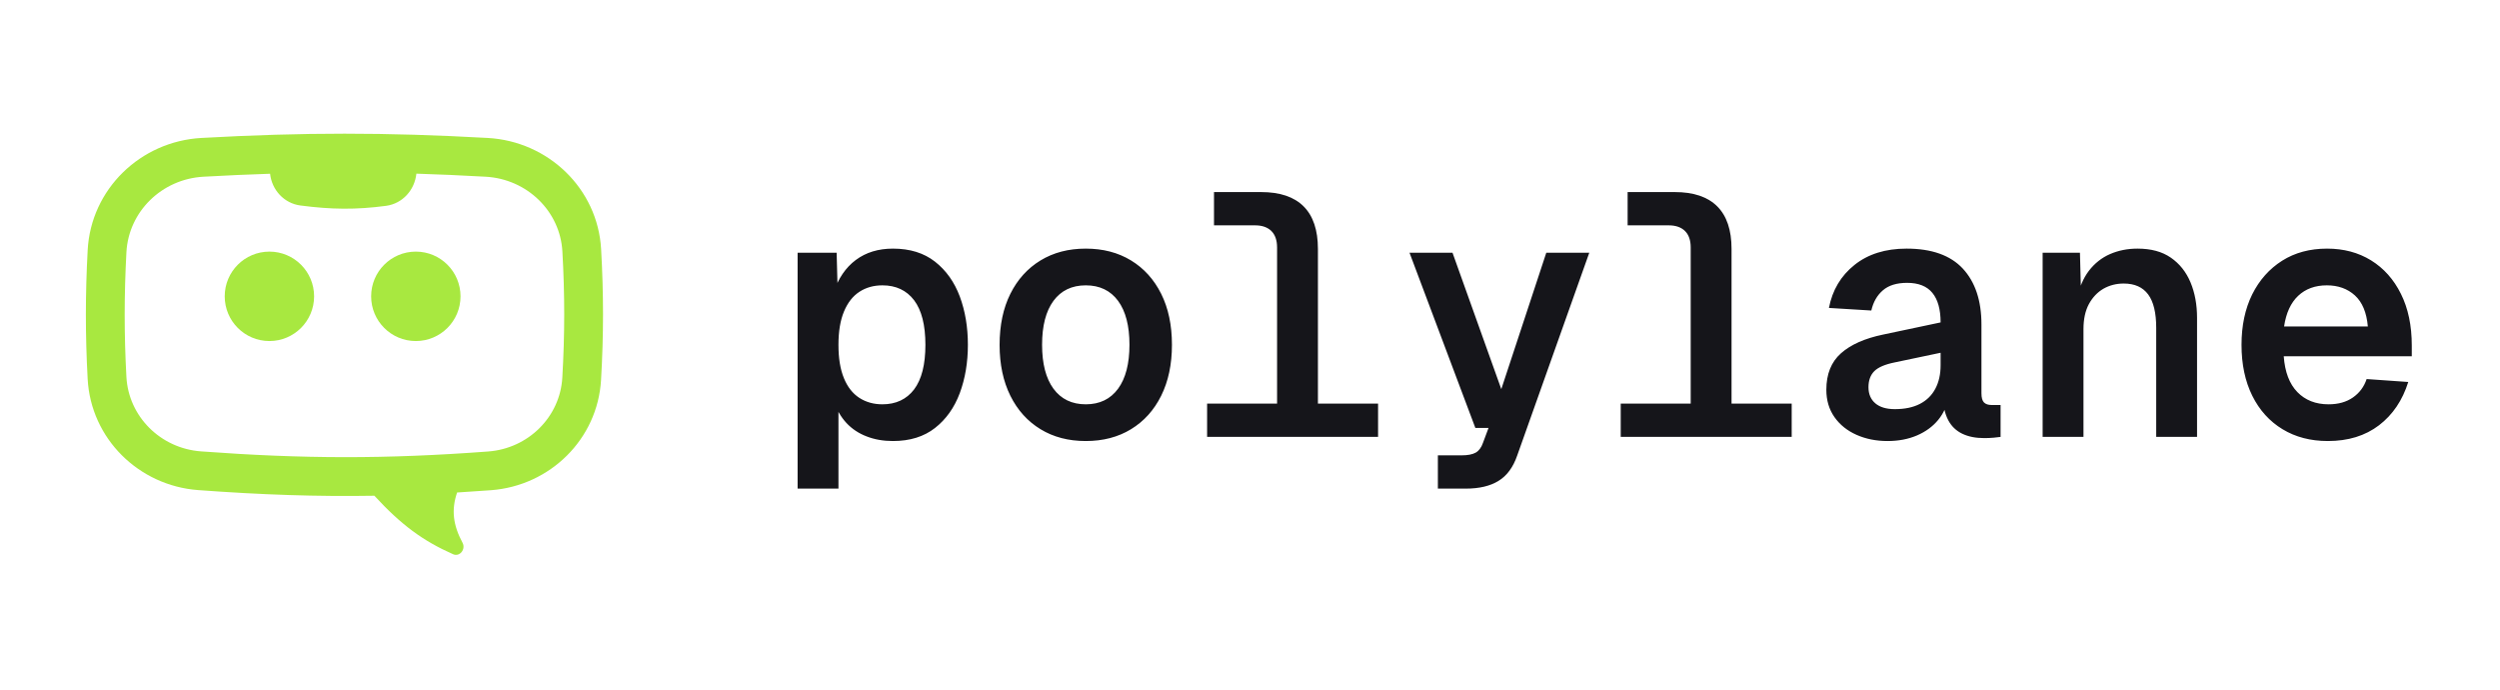
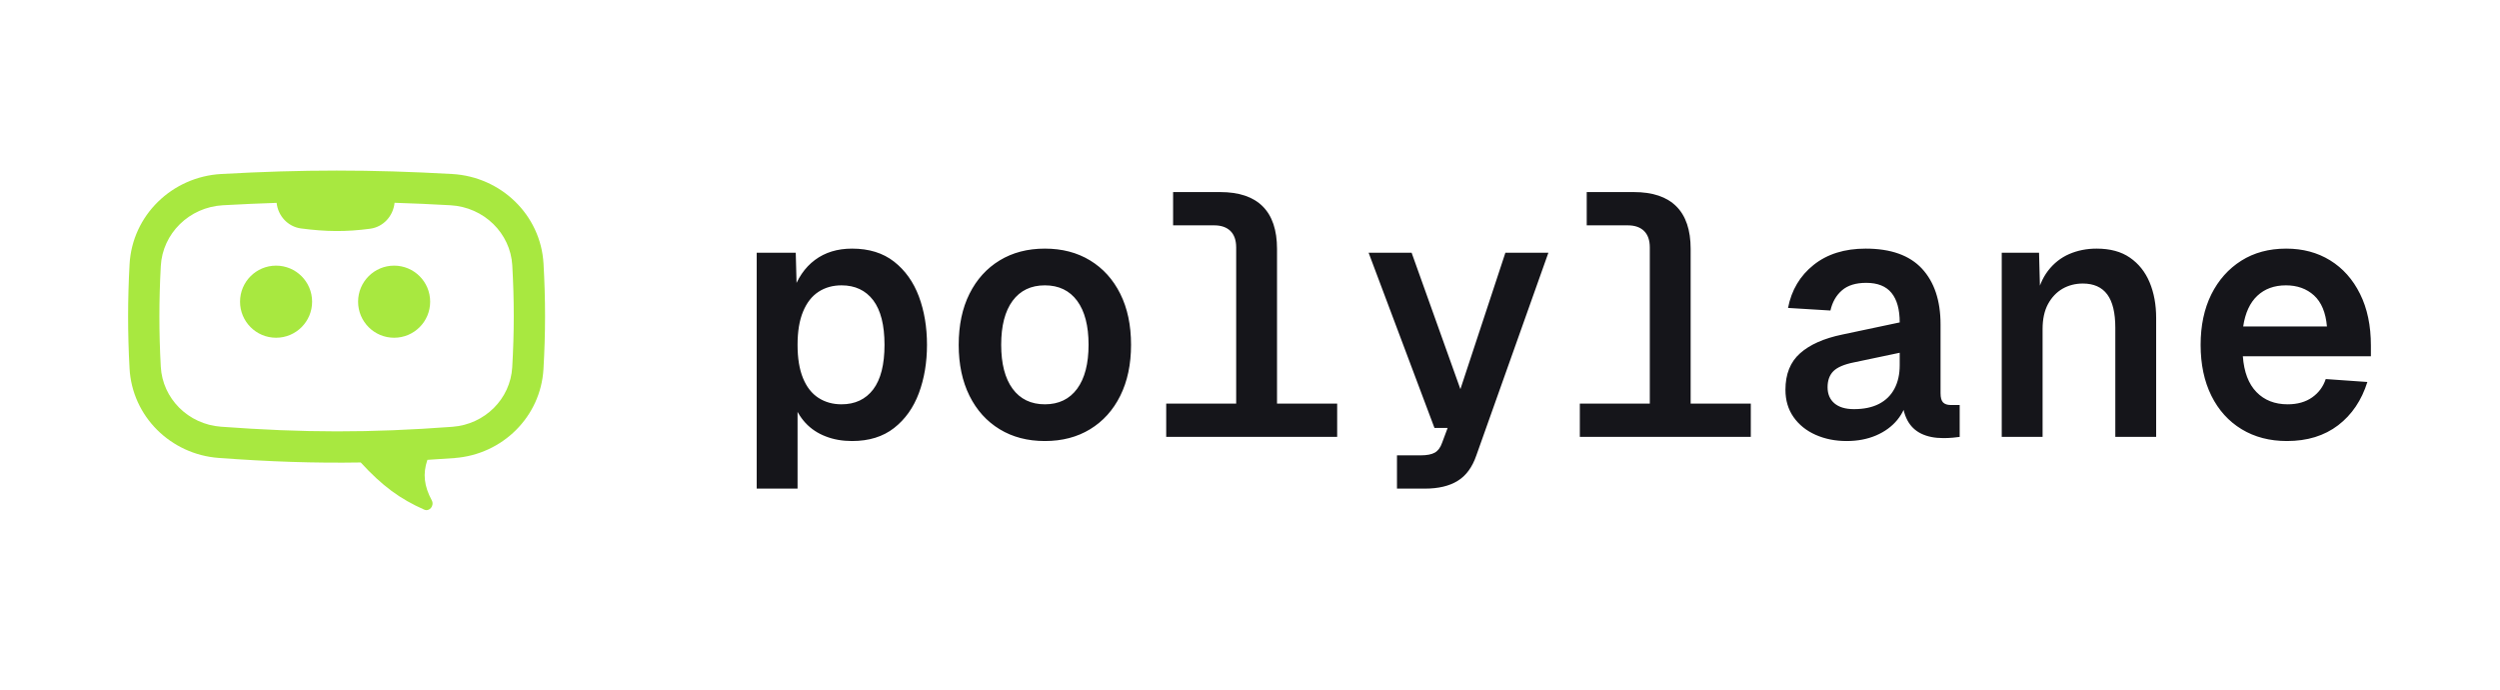
<svg xmlns="http://www.w3.org/2000/svg" width="290" height="80" viewBox="0 0 290 80" fill="none">
-   <g transform="translate(8,8) scale(0.089385) translate(-120,-120)">
+   <g transform="translate(13.281,13.732) scale(0.072067) translate(-120,-120)">
    <path fill="#A8E840" fill-rule="evenodd" d="M381.142 255.979C353.262 256.882 324.664 258.165 294.739 259.828C240.319 262.852 197.432 305.379 194.635 357.744C191.659 413.446 191.596 463.816 194.618 519.68C197.379 570.729 238.619 612.379 291.522 616.294C424.628 626.144 531.099 626.37 664.216 616.432C716.652 612.517 757.575 571.322 760.527 520.692C763.828 464.081 763.824 413.076 760.619 356.673C757.677 304.896 715.104 262.861 661.009 259.838C629.813 258.094 600.063 256.769 571.071 255.861C568.898 277.025 553.17 294.761 531.729 297.623C492.693 302.833 460.623 302.444 420.534 297.184C399.233 294.389 383.392 276.96 381.142 255.979ZM291.944 209.528C212.897 213.921 148.553 276.001 144.329 355.057C141.26 412.512 141.192 464.688 144.314 522.401C148.496 599.706 210.597 660.82 287.804 666.534C369.848 672.605 442.16 675.087 516.559 673.853C551.603 711.938 579.891 732.555 618.741 749.748C627.403 753.581 635.458 743.223 630.988 734.873C618.661 711.839 616.267 692.195 623.929 669.646C638.33 668.78 652.985 667.788 667.966 666.669C744.641 660.945 806.343 600.383 810.819 523.625C814.234 465.063 814.229 412.124 810.915 353.815C806.453 275.298 742.341 213.928 663.821 209.539C531.36 202.135 424.263 202.176 291.944 209.528Z" />
    <path fill="#A8E840" d="M438.296 415.062C438.296 447.11 412.316 473.09 380.269 473.09C348.221 473.09 322.242 447.11 322.242 415.062C322.242 383.015 348.221 357.035 380.269 357.035C412.316 357.035 438.296 383.015 438.296 415.062Z" />
    <path fill="#A8E840" d="M570.358 473.09C602.405 473.09 628.385 447.11 628.385 415.062C628.385 383.015 602.405 357.035 570.358 357.035C538.31 357.035 512.331 383.015 512.331 415.062C512.331 447.11 538.31 473.09 570.358 473.09Z" />
  </g>
-   <path transform="translate(90.00,50.68)" d="M2.56 6V-21.36H7.09L7.22 -16.46L6.72 -16.7Q7.54 -19.2 9.31 -20.52Q11.08 -21.84 13.62 -21.84Q16.57 -21.84 18.5 -20.33Q20.43 -18.82 21.38 -16.29Q22.32 -13.76 22.32 -10.68Q22.32 -7.62 21.38 -5.08Q20.43 -2.54 18.5 -1.03Q16.57 0.48 13.62 0.48Q11.94 0.48 10.56 -0.06Q9.18 -0.59 8.22 -1.62Q7.26 -2.66 6.75 -4.16L7.3 -4.7V6ZM12.4 -3.78Q14.76 -3.78 16.08 -5.51Q17.39 -7.25 17.39 -10.68Q17.39 -14.11 16.08 -15.85Q14.76 -17.58 12.4 -17.58Q10.88 -17.58 9.73 -16.83Q8.58 -16.08 7.94 -14.54Q7.3 -13.01 7.3 -10.68Q7.3 -8.35 7.93 -6.82Q8.56 -5.28 9.72 -4.53Q10.88 -3.78 12.4 -3.78Z M36 0.48Q33 0.48 30.75 -0.89Q28.5 -2.26 27.25 -4.77Q26 -7.29 26 -10.67Q26 -14.1 27.25 -16.6Q28.5 -19.1 30.75 -20.47Q33 -21.84 36 -21.84Q39 -21.84 41.25 -20.47Q43.5 -19.1 44.75 -16.6Q46 -14.1 46 -10.68Q46 -7.29 44.75 -4.77Q43.5 -2.26 41.25 -0.89Q39 0.48 36 0.48ZM36 -3.78Q38.42 -3.78 39.75 -5.59Q41.07 -7.4 41.07 -10.69Q41.07 -13.98 39.75 -15.78Q38.42 -17.58 36 -17.58Q33.58 -17.58 32.25 -15.78Q30.93 -13.98 30.93 -10.69Q30.93 -7.4 32.25 -5.59Q33.58 -3.78 36 -3.78Z M58.2 -1.36V-21.98Q58.2 -23.22 57.54 -23.88Q56.87 -24.54 55.64 -24.54H50.88V-28.4H56.34Q59.62 -28.4 61.28 -26.74Q62.94 -25.08 62.94 -21.81V-1.36ZM50.08 0V-3.86H69.92V0Z M76.86 6V2.14H79.61Q80.68 2.14 81.24 1.83Q81.81 1.51 82.09 0.7L82.74 -1.04H81.21L73.57 -21.36H78.56L84.22 -5.54L89.44 -21.36H94.43L86.07 2.15Q85.36 4.21 83.9 5.1Q82.45 6 80.09 6Z M106.2 -1.36V-21.98Q106.2 -23.22 105.54 -23.88Q104.87 -24.54 103.64 -24.54H98.88V-28.4H104.34Q107.62 -28.4 109.28 -26.74Q110.94 -25.08 110.94 -21.81V-1.36ZM98.08 0V-3.86H117.92V0Z M129.04 0.48Q127.06 0.48 125.44 -0.24Q123.82 -0.96 122.88 -2.3Q121.94 -3.64 121.94 -5.47Q121.94 -8.19 123.64 -9.7Q125.34 -11.21 128.53 -11.87L135.2 -13.28Q135.2 -15.54 134.25 -16.7Q133.3 -17.87 131.31 -17.87Q129.5 -17.87 128.5 -17Q127.5 -16.14 127.16 -14.66L122.24 -14.96Q122.84 -18.06 125.21 -19.95Q127.58 -21.84 131.25 -21.84Q135.62 -21.84 137.78 -19.52Q139.94 -17.19 139.94 -13.04V-5.07Q139.94 -4.29 140.24 -3.99Q140.54 -3.7 141.12 -3.7H142.16V0Q141.92 0.04 141.38 0.09Q140.83 0.14 140.27 0.14Q138.75 0.14 137.69 -0.38Q136.63 -0.9 136.08 -1.95Q135.53 -3 135.47 -4.54H136.08Q135.86 -3.12 134.92 -1.97Q133.97 -0.82 132.46 -0.17Q130.94 0.48 129.04 0.48ZM129.89 -3.22Q131.62 -3.22 132.8 -3.83Q133.98 -4.44 134.59 -5.59Q135.2 -6.74 135.2 -8.3V-9.76L129.87 -8.64Q128.18 -8.3 127.5 -7.62Q126.83 -6.94 126.83 -5.76Q126.83 -4.57 127.63 -3.89Q128.42 -3.22 129.89 -3.22Z M147.04 0V-21.36H151.37L151.52 -15.66L151.02 -15.94Q151.41 -17.96 152.41 -19.27Q153.42 -20.58 154.87 -21.21Q156.33 -21.84 158.05 -21.84Q160.41 -21.84 161.92 -20.79Q163.44 -19.74 164.2 -17.93Q164.96 -16.12 164.96 -13.8V0H160.22V-12.66Q160.22 -15.26 159.29 -16.52Q158.35 -17.79 156.45 -17.79Q155.16 -17.79 154.1 -17.19Q153.05 -16.58 152.41 -15.41Q151.78 -14.24 151.78 -12.5V0Z M180.14 0.48Q177.14 0.48 174.88 -0.89Q172.62 -2.26 171.37 -4.77Q170.12 -7.29 170.12 -10.68Q170.12 -14.02 171.36 -16.53Q172.61 -19.03 174.84 -20.44Q177.06 -21.84 180.05 -21.84Q182.94 -21.84 185.15 -20.48Q187.37 -19.11 188.62 -16.59Q189.88 -14.07 189.88 -10.59V-9.35H175.02Q175.22 -6.62 176.6 -5.2Q177.98 -3.78 180.22 -3.78Q181.92 -3.78 183.06 -4.58Q184.2 -5.38 184.64 -6.71L189.47 -6.37Q188.47 -3.18 186.08 -1.35Q183.68 0.48 180.14 0.48ZM175.06 -12.81H184.78Q184.57 -15.23 183.28 -16.41Q181.99 -17.58 180.02 -17.58Q177.99 -17.58 176.7 -16.37Q175.41 -15.16 175.06 -12.81Z" fill="#15151a" />
+   <path transform="translate(85.254,50.68)" d="M2.56 6V-21.36H7.09L7.22 -16.46L6.72 -16.7Q7.54 -19.2 9.31 -20.52Q11.08 -21.84 13.62 -21.84Q16.57 -21.84 18.5 -20.33Q20.43 -18.82 21.38 -16.29Q22.32 -13.76 22.32 -10.68Q22.32 -7.62 21.38 -5.08Q20.43 -2.54 18.5 -1.03Q16.57 0.48 13.62 0.48Q11.94 0.48 10.56 -0.06Q9.18 -0.59 8.22 -1.62Q7.26 -2.66 6.75 -4.16L7.3 -4.7V6ZM12.4 -3.78Q14.76 -3.78 16.08 -5.51Q17.39 -7.25 17.39 -10.68Q17.39 -14.11 16.08 -15.85Q14.76 -17.58 12.4 -17.58Q10.88 -17.58 9.73 -16.83Q8.58 -16.08 7.94 -14.54Q7.3 -13.01 7.3 -10.68Q7.3 -8.35 7.93 -6.82Q8.56 -5.28 9.72 -4.53Q10.88 -3.78 12.4 -3.78Z M36 0.48Q33 0.48 30.75 -0.89Q28.5 -2.26 27.25 -4.77Q26 -7.29 26 -10.67Q26 -14.1 27.25 -16.6Q28.5 -19.1 30.75 -20.47Q33 -21.84 36 -21.84Q39 -21.84 41.25 -20.47Q43.5 -19.1 44.75 -16.6Q46 -14.1 46 -10.68Q46 -7.29 44.75 -4.77Q43.5 -2.26 41.25 -0.89Q39 0.48 36 0.48ZM36 -3.78Q38.42 -3.78 39.75 -5.59Q41.07 -7.4 41.07 -10.69Q41.07 -13.98 39.75 -15.78Q38.42 -17.58 36 -17.58Q33.58 -17.58 32.25 -15.78Q30.93 -13.98 30.93 -10.69Q30.93 -7.4 32.25 -5.59Q33.58 -3.78 36 -3.78Z M58.2 -1.36V-21.98Q58.2 -23.22 57.54 -23.88Q56.87 -24.54 55.64 -24.54H50.88V-28.4H56.34Q59.62 -28.4 61.28 -26.74Q62.94 -25.08 62.94 -21.81V-1.36ZM50.08 0V-3.86H69.92V0Z M76.86 6V2.14H79.61Q80.68 2.14 81.24 1.83Q81.81 1.51 82.09 0.7L82.74 -1.04H81.21L73.57 -21.36H78.56L84.22 -5.54L89.44 -21.36H94.43L86.07 2.15Q85.36 4.21 83.9 5.1Q82.45 6 80.09 6Z M106.2 -1.36V-21.98Q106.2 -23.22 105.54 -23.88Q104.87 -24.54 103.64 -24.54H98.88V-28.4H104.34Q107.62 -28.4 109.28 -26.74Q110.94 -25.08 110.94 -21.81V-1.36ZM98.08 0V-3.86H117.92V0Z M129.04 0.48Q127.06 0.48 125.44 -0.24Q123.82 -0.96 122.88 -2.3Q121.94 -3.64 121.94 -5.47Q121.94 -8.19 123.64 -9.7Q125.34 -11.21 128.53 -11.87L135.2 -13.28Q135.2 -15.54 134.25 -16.7Q133.3 -17.87 131.31 -17.87Q129.5 -17.87 128.5 -17Q127.5 -16.14 127.16 -14.66L122.24 -14.96Q122.84 -18.06 125.21 -19.95Q127.58 -21.84 131.25 -21.84Q135.62 -21.84 137.78 -19.52Q139.94 -17.19 139.94 -13.04V-5.07Q139.94 -4.29 140.24 -3.99Q140.54 -3.7 141.12 -3.7H142.16V0Q141.92 0.04 141.38 0.09Q140.83 0.14 140.27 0.14Q138.75 0.14 137.69 -0.38Q136.63 -0.9 136.08 -1.95Q135.53 -3 135.47 -4.54H136.08Q135.86 -3.12 134.92 -1.97Q133.97 -0.82 132.46 -0.17Q130.94 0.48 129.04 0.48ZM129.89 -3.22Q131.62 -3.22 132.8 -3.83Q133.98 -4.44 134.59 -5.59Q135.2 -6.74 135.2 -8.3V-9.76L129.87 -8.64Q128.18 -8.3 127.5 -7.62Q126.83 -6.94 126.83 -5.76Q126.83 -4.57 127.63 -3.89Q128.42 -3.22 129.89 -3.22Z M147.04 0V-21.36H151.37L151.52 -15.66L151.02 -15.94Q151.41 -17.96 152.41 -19.27Q153.42 -20.58 154.87 -21.21Q156.33 -21.84 158.05 -21.84Q160.41 -21.84 161.92 -20.79Q163.44 -19.74 164.2 -17.93Q164.96 -16.12 164.96 -13.8V0H160.22V-12.66Q160.22 -15.26 159.29 -16.52Q158.35 -17.79 156.45 -17.79Q155.16 -17.79 154.1 -17.19Q153.05 -16.58 152.41 -15.41Q151.78 -14.24 151.78 -12.5V0Z M180.14 0.48Q177.14 0.48 174.88 -0.89Q172.62 -2.26 171.37 -4.77Q170.12 -7.29 170.12 -10.68Q170.12 -14.02 171.36 -16.53Q172.61 -19.03 174.84 -20.44Q177.06 -21.84 180.05 -21.84Q182.94 -21.84 185.15 -20.48Q187.37 -19.11 188.62 -16.59Q189.88 -14.07 189.88 -10.59V-9.35H175.02Q175.22 -6.62 176.6 -5.2Q177.98 -3.78 180.22 -3.78Q181.92 -3.78 183.06 -4.58Q184.2 -5.38 184.64 -6.71L189.47 -6.37Q188.47 -3.18 186.08 -1.35Q183.68 0.48 180.14 0.48ZM175.06 -12.81H184.78Q184.57 -15.23 183.28 -16.41Q181.99 -17.58 180.02 -17.58Q177.99 -17.58 176.7 -16.37Q175.41 -15.16 175.06 -12.81Z" fill="#15151a" />
</svg>
